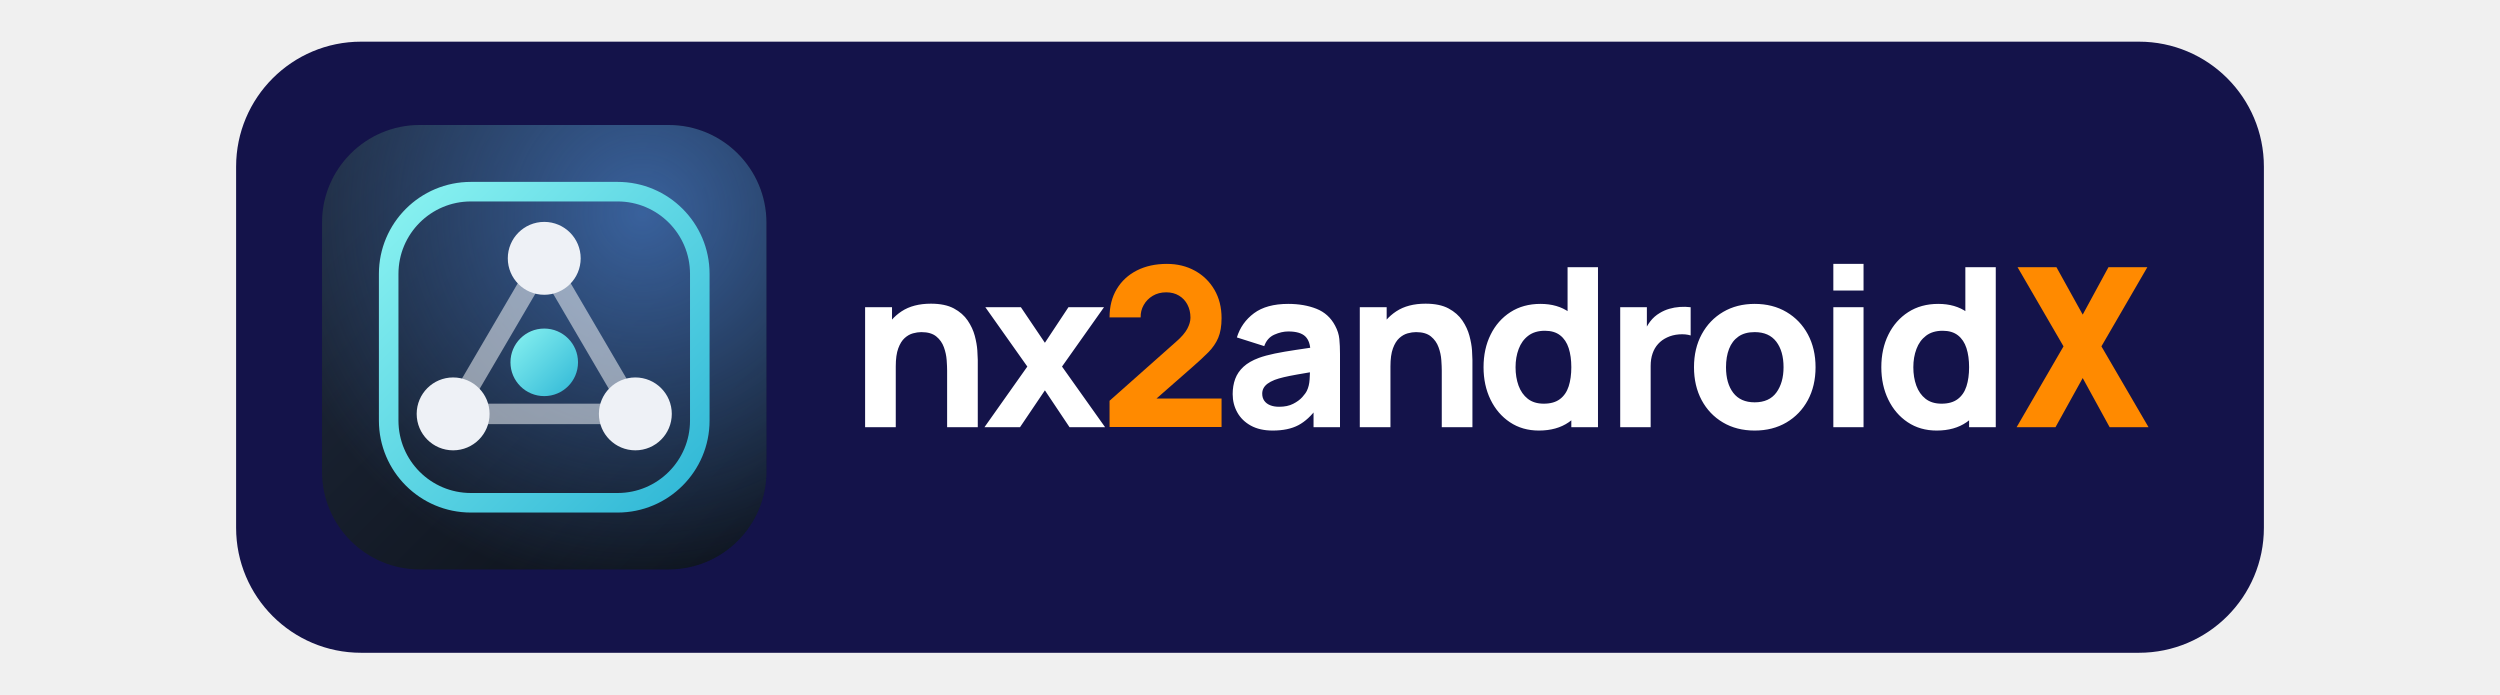
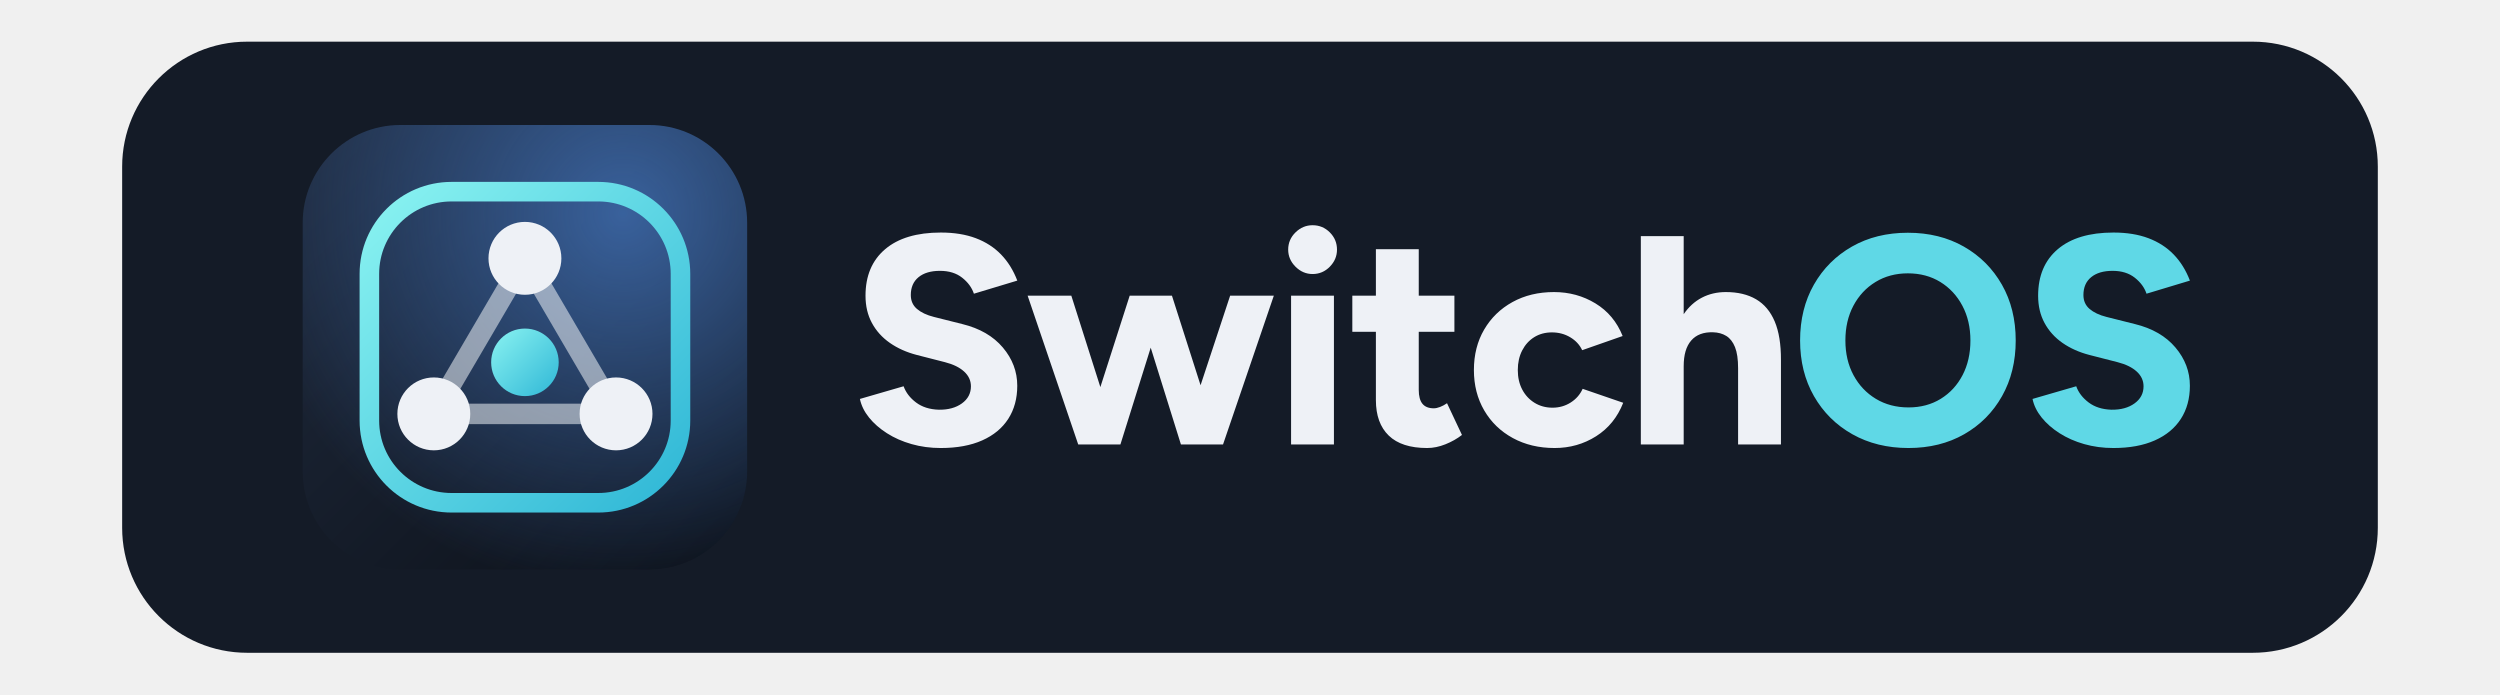
- <svg xmlns="http://www.w3.org/2000/svg" width="720" height="200" viewBox="0 0 720 200" role="img" aria-label="nx2androidX">
-   <rect x="68" y="12" width="584" height="176" rx="36" fill="#14134A" />
-   <g transform="translate(-24 0)">
+ <svg xmlns="http://www.w3.org/2000/svg" width="720" height="200" viewBox="0 0 720 200" role="img" aria-label="SwitchOS">
+   <rect x="35.18" y="12" width="649.63" height="176" rx="36" fill="#141B27" />
+   <g transform="translate(-29.56 0)">
    <g transform="translate(116.74 36) scale(1.28)">
      <defs>
        <linearGradient id="sos-night" x1="0" y1="0" x2="1" y2="1">
          <stop offset="0" stop-color="#1f2a3d" />
          <stop offset="1" stop-color="#0b0f16" />
        </linearGradient>
        <radialGradient id="sos-glow" cx="0.72" cy="0.2" r="0.85">
          <stop offset="0" stop-color="#3f6db0" stop-opacity="0.85" />
          <stop offset="1" stop-color="#3f6db0" stop-opacity="0" />
        </radialGradient>
        <linearGradient id="sos-cyan" x1="0" y1="0" x2="1" y2="1">
          <stop offset="0" stop-color="#8af3f1" />
          <stop offset="1" stop-color="#2fb7d6" />
        </linearGradient>
      </defs>
      <rect width="100" height="100" rx="22" fill="url(#sos-night)" />
      <rect width="100" height="100" rx="22" fill="url(#sos-glow)" />
      <rect x="15" y="15" width="70" height="70" rx="18.5" fill="none" stroke="url(#sos-cyan)" stroke-width="4.4" />
      <path d="M50 30 L70.5 65 L29.5 65 Z" fill="none" stroke="#eef1f6" stroke-opacity="0.55" stroke-width="4.6" stroke-linejoin="round" />
      <circle cx="50" cy="53.4" r="7.6" fill="url(#sos-cyan)" />
      <circle cx="50" cy="30" r="8.2" fill="#eef1f6" />
      <circle cx="70.5" cy="65" r="8.2" fill="#eef1f6" />
      <circle cx="29.5" cy="65" r="8.2" fill="#eef1f6" />
    </g>
-     <path fill="#FFFFFF" d="M296.77 123.04V106.72Q296.77 105.54 296.64 103.7Q296.51 101.86 295.84 100Q295.17 98.14 293.65 96.9Q292.13 95.65 289.34 95.65Q288.22 95.65 286.94 96Q285.66 96.35 284.54 97.36Q283.42 98.37 282.7 100.32Q281.98 102.27 281.98 105.5L276.99 103.14Q276.99 99.04 278.66 95.46Q280.32 91.87 283.66 89.66Q287.01 87.46 292.1 87.46Q296.16 87.46 298.72 88.83Q301.28 90.21 302.7 92.32Q304.13 94.43 304.74 96.72Q305.34 99.01 305.47 100.9Q305.6 102.78 305.6 103.65V123.04ZM273.15 123.04V88.48H280.9V99.94H281.98V123.04ZM307.52 123.04 319.87 105.57 307.78 88.48H318.02L324.93 98.72L331.71 88.48H341.95L329.86 105.57L342.27 123.04H332.03L324.93 112.42L317.76 123.04ZM390.53 124Q386.82 124 384.24 122.58Q381.66 121.15 380.34 118.77Q379.01 116.38 379.01 113.5Q379.01 111.1 379.74 109.12Q380.48 107.14 382.13 105.62Q383.78 104.1 386.56 103.07Q388.48 102.37 391.14 101.82Q393.79 101.28 397.15 100.78Q400.51 100.29 404.54 99.68L401.41 101.41Q401.41 98.34 399.94 96.9Q398.46 95.46 395.01 95.46Q393.09 95.46 391.01 96.38Q388.93 97.31 388.1 99.68L380.22 97.18Q381.54 92.9 385.15 90.21Q388.77 87.52 395.01 87.52Q399.58 87.52 403.14 88.93Q406.69 90.34 408.51 93.79Q409.54 95.71 409.73 97.63Q409.92 99.55 409.92 101.92V123.04H402.3V115.94L403.39 117.41Q400.86 120.9 397.94 122.45Q395.01 124 390.53 124ZM392.38 117.15Q394.78 117.15 396.43 116.3Q398.08 115.46 399.06 114.37Q400.03 113.28 400.38 112.54Q401.06 111.14 401.17 109.26Q401.28 107.39 401.28 106.14L403.84 106.78Q399.97 107.42 397.57 107.86Q395.17 108.29 393.7 108.64Q392.22 108.99 391.1 109.41Q389.82 109.92 389.04 110.51Q388.26 111.1 387.89 111.81Q387.52 112.51 387.52 113.38Q387.52 114.56 388.11 115.41Q388.7 116.26 389.79 116.7Q390.88 117.15 392.38 117.15ZM439.23 123.04V106.72Q439.23 105.54 439.1 103.7Q438.98 101.86 438.3 100Q437.63 98.14 436.11 96.9Q434.59 95.65 431.81 95.65Q430.69 95.65 429.41 96Q428.13 96.35 427.01 97.36Q425.89 98.37 425.17 100.32Q424.45 102.27 424.45 105.5L419.46 103.14Q419.46 99.04 421.12 95.46Q422.78 91.87 426.13 89.66Q429.47 87.46 434.56 87.46Q438.62 87.46 441.18 88.83Q443.74 90.21 445.17 92.32Q446.59 94.43 447.2 96.72Q447.81 99.01 447.94 100.9Q448.06 102.78 448.06 103.65V123.04ZM415.62 123.04V88.48H423.36V99.94H424.45V123.04ZM467.2 124Q462.43 124 458.85 121.6Q455.26 119.2 453.26 115.07Q451.26 110.94 451.26 105.76Q451.26 100.48 453.3 96.37Q455.33 92.26 459.01 89.89Q462.69 87.52 467.65 87.52Q472.58 87.52 475.94 89.92Q479.3 92.32 481.02 96.45Q482.75 100.58 482.75 105.76Q482.75 110.94 481.01 115.07Q479.26 119.2 475.81 121.6Q472.35 124 467.2 124ZM468.61 116.26Q471.52 116.26 473.26 114.94Q475.01 113.63 475.78 111.26Q476.54 108.9 476.54 105.76Q476.54 102.62 475.78 100.26Q475.01 97.89 473.33 96.58Q471.65 95.26 468.93 95.26Q466.02 95.26 464.14 96.69Q462.27 98.11 461.38 100.5Q460.48 102.88 460.48 105.76Q460.48 108.67 461.34 111.06Q462.21 113.44 464 114.85Q465.79 116.26 468.61 116.26ZM476.54 123.04V99.36H475.46V76.96H484.22V123.04ZM490.62 123.04V88.48H498.3V96.93L497.47 95.84Q498.14 94.05 499.26 92.58Q500.38 91.1 502.02 90.14Q503.26 89.38 504.74 88.94Q506.21 88.51 507.78 88.4Q509.34 88.29 510.91 88.48V96.61Q509.47 96.16 507.57 96.3Q505.66 96.45 504.13 97.18Q502.59 97.89 501.54 99.06Q500.48 100.22 499.94 101.81Q499.39 103.39 499.39 105.38V123.04ZM529.34 124Q524.13 124 520.19 121.66Q516.26 119.33 514.06 115.22Q511.87 111.1 511.87 105.76Q511.87 100.35 514.11 96.24Q516.35 92.13 520.29 89.82Q524.22 87.52 529.34 87.52Q534.56 87.52 538.51 89.86Q542.46 92.19 544.67 96.3Q546.88 100.42 546.88 105.76Q546.88 111.14 544.66 115.25Q542.43 119.36 538.48 121.68Q534.53 124 529.34 124ZM529.34 115.87Q533.54 115.87 535.6 113.04Q537.66 110.21 537.66 105.76Q537.66 101.15 535.57 98.4Q533.47 95.65 529.34 95.65Q526.5 95.65 524.67 96.93Q522.85 98.21 521.97 100.48Q521.09 102.75 521.09 105.76Q521.09 110.4 523.18 113.14Q525.28 115.87 529.34 115.87ZM552 83.68V76H560.7V83.68ZM552 123.04V88.48H560.7V123.04ZM581.76 124Q576.99 124 573.41 121.6Q569.82 119.2 567.82 115.07Q565.82 110.94 565.82 105.76Q565.82 100.48 567.86 96.37Q569.89 92.26 573.57 89.89Q577.25 87.52 582.21 87.52Q587.14 87.52 590.5 89.92Q593.86 92.32 595.58 96.45Q597.31 100.58 597.31 105.76Q597.31 110.94 595.57 115.07Q593.82 119.2 590.37 121.6Q586.91 124 581.76 124ZM583.17 116.26Q586.08 116.26 587.82 114.94Q589.57 113.63 590.34 111.26Q591.1 108.9 591.1 105.76Q591.1 102.62 590.34 100.26Q589.57 97.89 587.89 96.58Q586.21 95.26 583.49 95.26Q580.58 95.26 578.7 96.69Q576.83 98.11 575.94 100.5Q575.04 102.88 575.04 105.76Q575.04 108.67 575.9 111.06Q576.77 113.44 578.56 114.85Q580.35 116.26 583.17 116.26ZM591.1 123.04V99.36H590.02V76.96H598.78V123.04Z" />
-     <path fill="#FF8A00" d="M343.55 122.98V115.42L362.88 98.27Q365.06 96.35 365.95 94.66Q366.85 92.96 366.85 91.49Q366.85 89.38 365.98 87.73Q365.12 86.08 363.55 85.14Q361.98 84.19 359.87 84.19Q357.66 84.19 355.98 85.2Q354.3 86.21 353.38 87.86Q352.45 89.5 352.51 91.42H343.55Q343.55 86.69 345.63 83.23Q347.71 79.78 351.42 77.89Q355.14 76 360.06 76Q364.58 76 368.14 77.97Q371.71 79.94 373.76 83.46Q375.81 86.98 375.81 91.62Q375.81 95.04 374.85 97.3Q373.89 99.55 372 101.46Q370.11 103.36 367.36 105.76L354.88 116.7L354.18 114.78H375.81V122.98Z" />
-     <path fill="#FF8A00" d="M604.78 123.04L618.29 99.75L605.06 76.96L616.26 76.96L623.82 90.61L631.23 76.96L642.43 76.96L629.21 99.75L642.78 123.04L631.58 123.04L623.82 108.88L615.98 123.04Z" />
+     <path fill="#EEF1F6" d="M300.503 129.029Q296.046 129.029 292.081 127.897Q288.117 126.766 284.984 124.76Q281.851 122.754 279.824 120.23Q277.797 117.706 277.214 114.894L289.797 111.243Q290.774 113.951 293.38 115.914Q295.986 117.877 299.937 117.997Q303.983 118.057 306.584 116.184Q309.186 114.311 309.186 111.26Q309.186 108.8 307.227 107.009Q305.269 105.217 301.72 104.309L293.594 102.226Q289.171 101.077 285.846 98.759Q282.52 96.44 280.673 93.02Q278.826 89.6 278.826 85.169Q278.826 76.571 284.479 71.771Q290.131 66.971 300.529 66.971Q306.263 66.971 310.579 68.596Q314.894 70.22 317.869 73.297Q320.843 76.374 322.54 80.814L310.043 84.586Q309.177 81.972 306.674 79.987Q304.171 78.003 300.271 78.003Q296.329 78.003 294.1 79.829Q291.872 81.654 291.872 84.963Q291.872 87.457 293.646 88.974Q295.42 90.491 298.514 91.271L306.7 93.329Q314.226 95.171 318.379 100.083Q322.531 104.994 322.531 111.089Q322.531 116.591 319.947 120.616Q317.363 124.64 312.434 126.834Q307.506 129.029 300.503 129.029ZM340.086 128.0 325.514 85.143H338.097L346.463 111.483L354.914 85.143H367.077L375.323 110.951L383.843 85.143H396.426L381.794 128.0H369.666L360.966 100.126L352.24 128.0ZM401.389 128.0V85.143H413.732V128.0ZM407.586 78.92Q404.774 78.92 402.666 76.811Q400.557 74.703 400.557 71.891Q400.557 68.994 402.666 66.929Q404.774 64.863 407.586 64.863Q410.483 64.863 412.549 66.929Q414.614 68.994 414.614 71.891Q414.614 74.703 412.549 76.811Q410.483 78.92 407.586 78.92ZM440.577 129.029Q433.223 129.029 429.52 125.45Q425.817 121.871 425.817 115.229V95.557H419.029V85.143H425.817V71.771H438.16V85.143H448.429V95.557H438.16V112.288Q438.16 114.997 439.232 116.296Q440.303 117.594 442.497 117.594Q443.286 117.594 444.301 117.204Q445.317 116.814 446.303 116.128L450.606 125.266Q448.531 126.877 445.849 127.953Q443.166 129.029 440.577 129.029ZM477.289 129.029Q470.517 129.029 465.25 126.157Q459.983 123.286 457.013 118.199Q454.043 113.111 454.043 106.571Q454.043 99.971 457 94.914Q459.957 89.857 465.164 86.986Q470.371 84.114 477.117 84.114Q483.683 84.114 489.057 87.384Q494.431 90.654 496.883 96.774L485.226 100.854Q484.154 98.549 481.797 97.139Q479.44 95.729 476.517 95.729Q473.629 95.729 471.421 97.1Q469.214 98.472 467.95 100.927Q466.686 103.383 466.686 106.571Q466.686 109.76 467.963 112.186Q469.24 114.611 471.52 116.013Q473.8 117.414 476.689 117.414Q479.577 117.414 481.917 115.927Q484.257 114.44 485.363 111.98L497.046 116Q494.594 122.249 489.237 125.639Q483.88 129.029 477.289 129.029ZM502.12 128.0V68.0H514.463V90.483Q516.606 87.337 519.7 85.726Q522.794 84.114 526.609 84.114Q531.76 84.114 535.304 86.189Q538.849 88.263 540.674 92.574Q542.5 96.886 542.474 103.666V128.0H530.131V106.057Q530.131 102.183 529.24 99.967Q528.349 97.752 526.737 96.753Q525.126 95.754 522.906 95.694Q518.8 95.574 516.632 98.064Q514.463 100.554 514.463 105.431V128.0Z" />
+     <path fill="#5FD8E6" d="M579.203 129.029Q570.081 129.029 563.032 125.056Q555.983 121.083 551.984 114.093Q547.986 107.104 547.986 98.069Q547.986 88.949 551.971 81.963Q555.957 74.977 562.939 71.004Q569.92 67.031 579.034 67.031Q588.147 67.031 595.144 71.017Q602.14 75.003 606.113 81.989Q610.086 88.974 610.086 98.06Q610.086 107.099 606.143 114.091Q602.2 121.083 595.245 125.056Q588.29 129.029 579.203 129.029ZM579.22 117.337Q584.468 117.337 588.487 114.864Q592.506 112.391 594.773 108.047Q597.04 103.702 597.04 98.057Q597.04 92.411 594.722 88.05Q592.404 83.689 588.364 81.206Q584.324 78.723 579.026 78.723Q573.794 78.723 569.727 81.202Q565.661 83.682 563.346 88.037Q561.032 92.392 561.032 98.05Q561.032 103.709 563.372 108.05Q565.712 112.391 569.809 114.864Q573.906 117.337 579.22 117.337ZM638.217 129.029Q633.76 129.029 629.796 127.897Q625.831 126.766 622.699 124.76Q619.566 122.754 617.539 120.23Q615.511 117.706 614.929 114.894L627.512 111.243Q628.489 113.951 631.094 115.914Q633.7 117.877 637.651 117.997Q641.697 118.057 644.298 116.184Q646.9 114.311 646.9 111.26Q646.9 108.8 644.941 107.009Q642.983 105.217 639.434 104.309L631.309 102.226Q626.886 101.077 623.56 98.759Q620.234 96.44 618.387 93.02Q616.54 89.6 616.54 85.169Q616.54 76.571 622.193 71.771Q627.846 66.971 638.243 66.971Q643.977 66.971 648.293 68.596Q652.609 70.22 655.583 73.297Q658.557 76.374 660.254 80.814L647.757 84.586Q646.891 81.972 644.388 79.987Q641.886 78.003 637.986 78.003Q634.043 78.003 631.814 79.829Q629.586 81.654 629.586 84.963Q629.586 87.457 631.36 88.974Q633.134 90.491 636.229 91.271L644.414 93.329Q651.94 95.171 656.093 100.083Q660.246 104.994 660.246 111.089Q660.246 116.591 657.661 120.616Q655.077 124.64 650.149 126.834Q645.22 129.029 638.217 129.029Z" />
  </g>
</svg>
